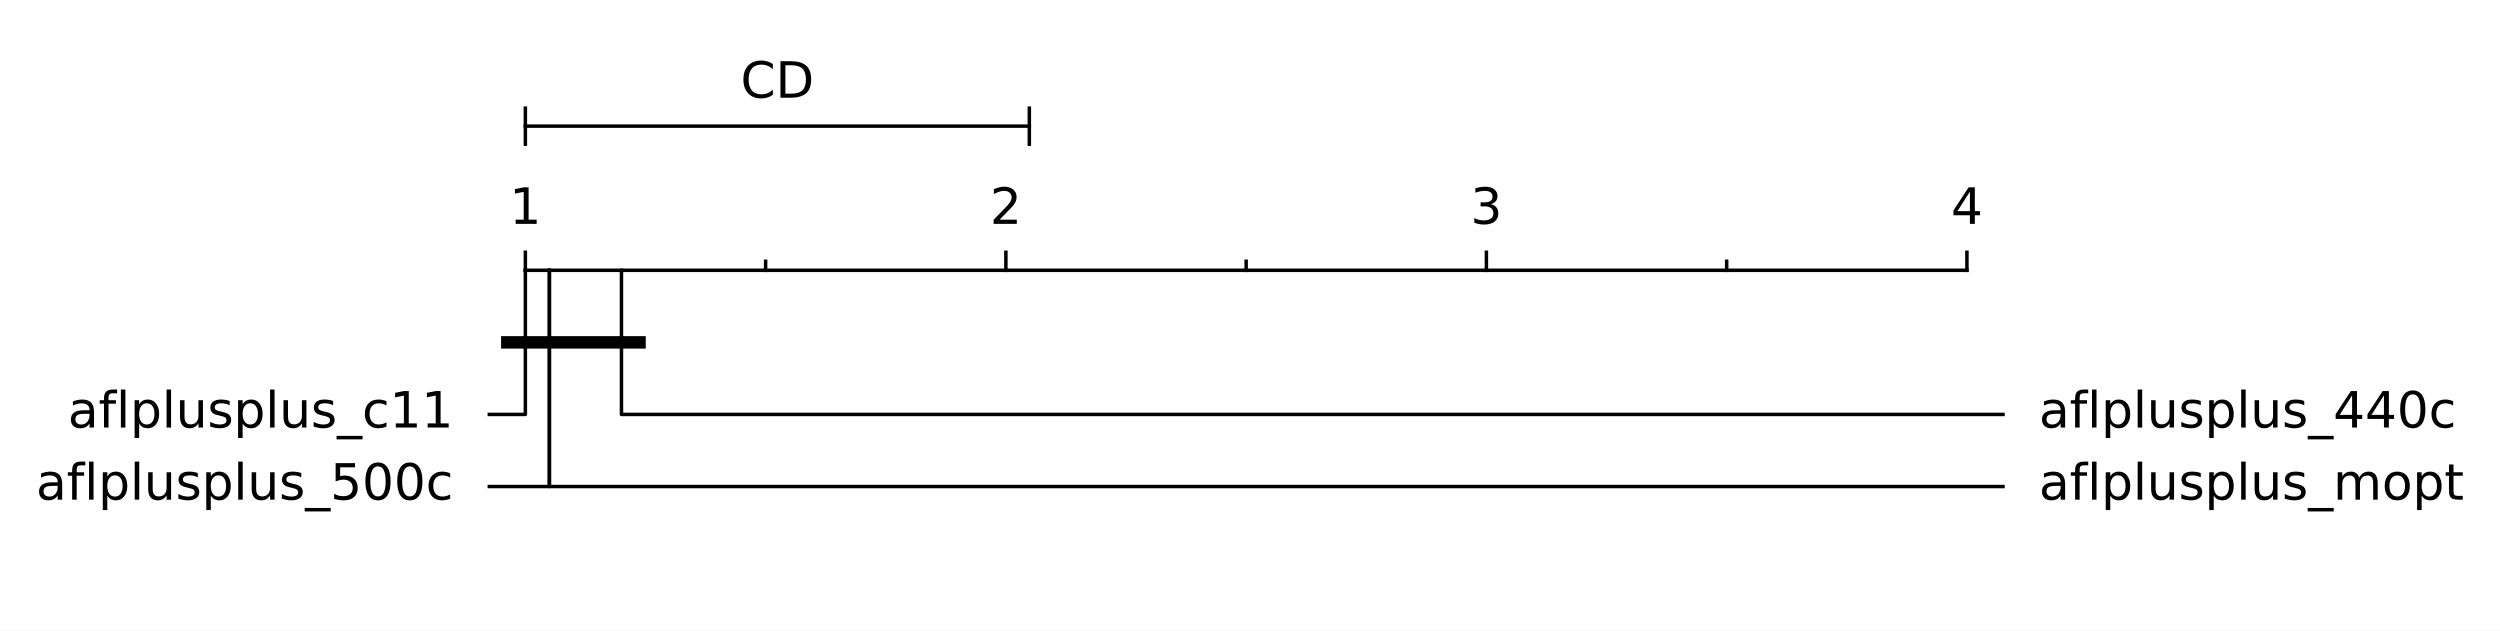
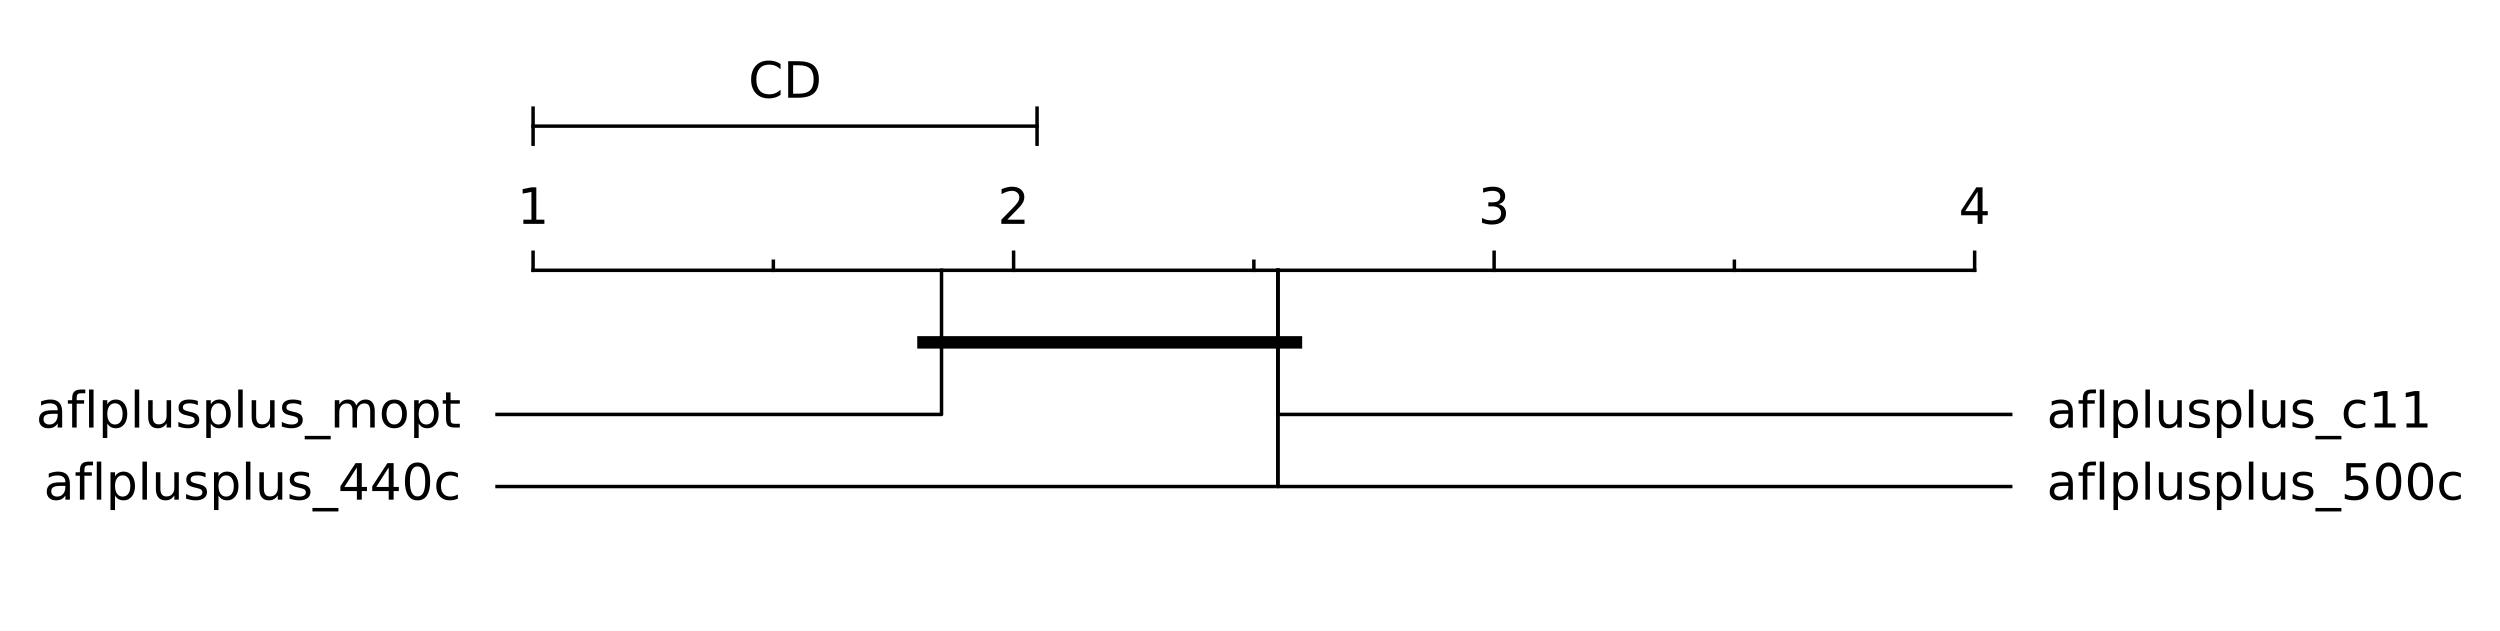
<svg xmlns="http://www.w3.org/2000/svg" xmlns:xlink="http://www.w3.org/1999/xlink" width="499.461pt" height="126pt" viewBox="0 0 499.461 126" version="1.1">
  <defs>
    <style type="text/css">*{stroke-linejoin: round; stroke-linecap: butt}</style>
  </defs>
  <g id="figure_1">
    <g id="patch_1">
      <path d="M 0 126  L 499.461 126  L 499.461 0  L 0 0  z " style="fill: #ffffff" />
    </g>
    <g id="axes_1">
      <g id="line2d_1">
-         <path d="M 32.959 7.2  L 464.959 118.8  " clip-path="url(#pf772bc30aa)" style="fill: none; stroke: #ffffff; stroke-width: 1.5; stroke-linecap: square" />
+         <path d="M 34.502 7.2  L 466.502 118.8  " clip-path="url(#p7d7481ed58)" style="fill: none; stroke: #ffffff; stroke-width: 1.5; stroke-linecap: square" />
      </g>
      <g id="line2d_2">
-         <path d="M 104.959 54  L 392.959 54  " clip-path="url(#pf772bc30aa)" style="fill: none; stroke: #000000; stroke-width: 0.7; stroke-linecap: square" />
+         <path d="M 106.502 54  L 394.502 54  " clip-path="url(#p7d7481ed58)" style="fill: none; stroke: #000000; stroke-width: 0.7; stroke-linecap: square" />
      </g>
      <g id="line2d_3">
-         <path d="M 104.959 50.4  L 104.959 54  " clip-path="url(#pf772bc30aa)" style="fill: none; stroke: #000000; stroke-width: 0.7; stroke-linecap: square" />
+         <path d="M 106.502 50.4  L 106.502 54  " clip-path="url(#p7d7481ed58)" style="fill: none; stroke: #000000; stroke-width: 0.7; stroke-linecap: square" />
      </g>
      <g id="line2d_4">
-         <path d="M 152.959 52.2  L 152.959 54  " clip-path="url(#pf772bc30aa)" style="fill: none; stroke: #000000; stroke-width: 0.7; stroke-linecap: square" />
+         <path d="M 154.502 52.2  L 154.502 54  " clip-path="url(#p7d7481ed58)" style="fill: none; stroke: #000000; stroke-width: 0.7; stroke-linecap: square" />
      </g>
      <g id="line2d_5">
-         <path d="M 200.959 50.4  L 200.959 54  " clip-path="url(#pf772bc30aa)" style="fill: none; stroke: #000000; stroke-width: 0.7; stroke-linecap: square" />
+         <path d="M 202.502 50.4  L 202.502 54  " clip-path="url(#p7d7481ed58)" style="fill: none; stroke: #000000; stroke-width: 0.7; stroke-linecap: square" />
      </g>
      <g id="line2d_6">
-         <path d="M 248.959 52.2  L 248.959 54  " clip-path="url(#pf772bc30aa)" style="fill: none; stroke: #000000; stroke-width: 0.7; stroke-linecap: square" />
+         <path d="M 250.502 52.2  L 250.502 54  " clip-path="url(#p7d7481ed58)" style="fill: none; stroke: #000000; stroke-width: 0.7; stroke-linecap: square" />
      </g>
      <g id="line2d_7">
-         <path d="M 296.959 50.4  L 296.959 54  " clip-path="url(#pf772bc30aa)" style="fill: none; stroke: #000000; stroke-width: 0.7; stroke-linecap: square" />
+         <path d="M 298.502 50.4  L 298.502 54  " clip-path="url(#p7d7481ed58)" style="fill: none; stroke: #000000; stroke-width: 0.7; stroke-linecap: square" />
      </g>
      <g id="line2d_8">
-         <path d="M 344.959 52.2  L 344.959 54  " clip-path="url(#pf772bc30aa)" style="fill: none; stroke: #000000; stroke-width: 0.7; stroke-linecap: square" />
+         <path d="M 346.502 52.2  L 346.502 54  " clip-path="url(#p7d7481ed58)" style="fill: none; stroke: #000000; stroke-width: 0.7; stroke-linecap: square" />
      </g>
      <g id="line2d_9">
-         <path d="M 392.959 50.4  L 392.959 54  " clip-path="url(#pf772bc30aa)" style="fill: none; stroke: #000000; stroke-width: 0.7; stroke-linecap: square" />
+         <path d="M 394.502 50.4  L 394.502 54  " clip-path="url(#p7d7481ed58)" style="fill: none; stroke: #000000; stroke-width: 0.7; stroke-linecap: square" />
      </g>
      <g id="line2d_10">
-         <path d="M 104.959 54  L 104.959 82.8  L 97.759 82.8  " clip-path="url(#pf772bc30aa)" style="fill: none; stroke: #000000; stroke-width: 0.7; stroke-linecap: square" />
+         <path d="M 188.102 54  L 188.102 82.8  L 99.302 82.8  " clip-path="url(#p7d7481ed58)" style="fill: none; stroke: #000000; stroke-width: 0.7; stroke-linecap: square" />
      </g>
      <g id="line2d_11">
-         <path d="M 109.759 54  L 109.759 97.2  L 97.759 97.2  " clip-path="url(#pf772bc30aa)" style="fill: none; stroke: #000000; stroke-width: 0.7; stroke-linecap: square" />
+         <path d="M 255.302 54  L 255.302 97.2  L 99.302 97.2  " clip-path="url(#p7d7481ed58)" style="fill: none; stroke: #000000; stroke-width: 0.7; stroke-linecap: square" />
      </g>
      <g id="line2d_12">
-         <path d="M 109.759 54  L 109.759 97.2  L 400.159 97.2  " clip-path="url(#pf772bc30aa)" style="fill: none; stroke: #000000; stroke-width: 0.7; stroke-linecap: square" />
+         <path d="M 255.302 54  L 255.302 97.2  L 401.702 97.2  " clip-path="url(#p7d7481ed58)" style="fill: none; stroke: #000000; stroke-width: 0.7; stroke-linecap: square" />
      </g>
      <g id="line2d_13">
-         <path d="M 124.159 54  L 124.159 82.8  L 400.159 82.8  " clip-path="url(#pf772bc30aa)" style="fill: none; stroke: #000000; stroke-width: 0.7; stroke-linecap: square" />
+         <path d="M 255.302 54  L 255.302 82.8  L 401.702 82.8  " clip-path="url(#p7d7481ed58)" style="fill: none; stroke: #000000; stroke-width: 0.7; stroke-linecap: square" />
      </g>
      <g id="line2d_14">
-         <path d="M 104.959 25.2  L 205.644 25.2  " clip-path="url(#pf772bc30aa)" style="fill: none; stroke: #000000; stroke-width: 0.7; stroke-linecap: square" />
+         <path d="M 106.502 25.2  L 207.187 25.2  " clip-path="url(#p7d7481ed58)" style="fill: none; stroke: #000000; stroke-width: 0.7; stroke-linecap: square" />
      </g>
      <g id="line2d_15">
-         <path d="M 104.959 28.8  L 104.959 21.6  " clip-path="url(#pf772bc30aa)" style="fill: none; stroke: #000000; stroke-width: 0.7; stroke-linecap: square" />
+         <path d="M 106.502 28.8  L 106.502 21.6  " clip-path="url(#p7d7481ed58)" style="fill: none; stroke: #000000; stroke-width: 0.7; stroke-linecap: square" />
      </g>
      <g id="line2d_16">
-         <path d="M 205.644 28.8  L 205.644 21.6  " clip-path="url(#pf772bc30aa)" style="fill: none; stroke: #000000; stroke-width: 0.7; stroke-linecap: square" />
+         <path d="M 207.187 28.8  L 207.187 21.6  " clip-path="url(#p7d7481ed58)" style="fill: none; stroke: #000000; stroke-width: 0.7; stroke-linecap: square" />
      </g>
      <g id="line2d_17">
-         <path d="M 101.359 68.4  L 127.759 68.4  " clip-path="url(#pf772bc30aa)" style="fill: none; stroke: #000000; stroke-width: 2.5; stroke-linecap: square" />
+         <path d="M 184.502 68.4  L 258.902 68.4  " clip-path="url(#p7d7481ed58)" style="fill: none; stroke: #000000; stroke-width: 2.5; stroke-linecap: square" />
      </g>
      <g id="text_1">
-         <g transform="translate(101.7781 44.72031) scale(0.1 -0.1)">
+         <g transform="translate(103.3203 44.72031) scale(0.1 -0.1)">
          <defs>
            <path id="DejaVuSans-31" d="M 794 531  L 1825 531  L 1825 4091  L 703 3866  L 703 4441  L 1819 4666  L 2450 4666  L 2450 531  L 3481 531  L 3481 0  L 794 0  L 794 531  z " transform="scale(0.015625)" />
          </defs>
          <use xlink:href="#DejaVuSans-31" />
        </g>
      </g>
      <g id="text_2">
-         <g transform="translate(197.7781 44.72031) scale(0.1 -0.1)">
+         <g transform="translate(199.3203 44.72031) scale(0.1 -0.1)">
          <defs>
            <path id="DejaVuSans-32" d="M 1228 531  L 3431 531  L 3431 0  L 469 0  L 469 531  Q 828 903 1448 1529  Q 2069 2156 2228 2338  Q 2531 2678 2651 2914  Q 2772 3150 2772 3378  Q 2772 3750 2511 3984  Q 2250 4219 1831 4219  Q 1534 4219 1204 4116  Q 875 4013 500 3803  L 500 4441  Q 881 4594 1212 4672  Q 1544 4750 1819 4750  Q 2544 4750 2975 4387  Q 3406 4025 3406 3419  Q 3406 3131 3298 2873  Q 3191 2616 2906 2266  Q 2828 2175 2409 1742  Q 1991 1309 1228 531  z " transform="scale(0.015625)" />
          </defs>
          <use xlink:href="#DejaVuSans-32" />
        </g>
      </g>
      <g id="text_3">
-         <g transform="translate(293.7781 44.72031) scale(0.1 -0.1)">
+         <g transform="translate(295.3203 44.72031) scale(0.1 -0.1)">
          <defs>
            <path id="DejaVuSans-33" d="M 2597 2516  Q 3050 2419 3304 2112  Q 3559 1806 3559 1356  Q 3559 666 3084 287  Q 2609 -91 1734 -91  Q 1441 -91 1130 -33  Q 819 25 488 141  L 488 750  Q 750 597 1062 519  Q 1375 441 1716 441  Q 2309 441 2620 675  Q 2931 909 2931 1356  Q 2931 1769 2642 2001  Q 2353 2234 1838 2234  L 1294 2234  L 1294 2753  L 1863 2753  Q 2328 2753 2575 2939  Q 2822 3125 2822 3475  Q 2822 3834 2567 4026  Q 2313 4219 1838 4219  Q 1578 4219 1281 4162  Q 984 4106 628 3988  L 628 4550  Q 988 4650 1302 4700  Q 1616 4750 1894 4750  Q 2613 4750 3031 4423  Q 3450 4097 3450 3541  Q 3450 3153 3228 2886  Q 3006 2619 2597 2516  z " transform="scale(0.015625)" />
          </defs>
          <use xlink:href="#DejaVuSans-33" />
        </g>
      </g>
      <g id="text_4">
-         <g transform="translate(389.7781 44.72031) scale(0.1 -0.1)">
+         <g transform="translate(391.3203 44.72031) scale(0.1 -0.1)">
          <defs>
            <path id="DejaVuSans-34" d="M 2419 4116  L 825 1625  L 2419 1625  L 2419 4116  z M 2253 4666  L 3047 4666  L 3047 1625  L 3713 1625  L 3713 1100  L 3047 1100  L 3047 0  L 2419 0  L 2419 1100  L 313 1100  L 313 1709  L 2253 4666  z " transform="scale(0.015625)" />
          </defs>
          <use xlink:href="#DejaVuSans-34" />
        </g>
      </g>
      <g id="text_5">
-         <g transform="translate(13.5625 85.42031) scale(0.1 -0.1)">
+         <g transform="translate(7.2 85.42031) scale(0.1 -0.1)">
          <defs>
            <path id="DejaVuSans-61" d="M 2194 1759  Q 1497 1759 1228 1600  Q 959 1441 959 1056  Q 959 750 1161 570  Q 1363 391 1709 391  Q 2188 391 2477 730  Q 2766 1069 2766 1631  L 2766 1759  L 2194 1759  z M 3341 1997  L 3341 0  L 2766 0  L 2766 531  Q 2569 213 2275 61  Q 1981 -91 1556 -91  Q 1019 -91 701 211  Q 384 513 384 1019  Q 384 1609 779 1909  Q 1175 2209 1959 2209  L 2766 2209  L 2766 2266  Q 2766 2663 2505 2880  Q 2244 3097 1772 3097  Q 1472 3097 1187 3025  Q 903 2953 641 2809  L 641 3341  Q 956 3463 1253 3523  Q 1550 3584 1831 3584  Q 2591 3584 2966 3190  Q 3341 2797 3341 1997  z " transform="scale(0.015625)" />
            <path id="DejaVuSans-66" d="M 2375 4863  L 2375 4384  L 1825 4384  Q 1516 4384 1395 4259  Q 1275 4134 1275 3809  L 1275 3500  L 2222 3500  L 2222 3053  L 1275 3053  L 1275 0  L 697 0  L 697 3053  L 147 3053  L 147 3500  L 697 3500  L 697 3744  Q 697 4328 969 4595  Q 1241 4863 1831 4863  L 2375 4863  z " transform="scale(0.015625)" />
            <path id="DejaVuSans-6c" d="M 603 4863  L 1178 4863  L 1178 0  L 603 0  L 603 4863  z " transform="scale(0.015625)" />
            <path id="DejaVuSans-70" d="M 1159 525  L 1159 -1331  L 581 -1331  L 581 3500  L 1159 3500  L 1159 2969  Q 1341 3281 1617 3432  Q 1894 3584 2278 3584  Q 2916 3584 3314 3078  Q 3713 2572 3713 1747  Q 3713 922 3314 415  Q 2916 -91 2278 -91  Q 1894 -91 1617 61  Q 1341 213 1159 525  z M 3116 1747  Q 3116 2381 2855 2742  Q 2594 3103 2138 3103  Q 1681 3103 1420 2742  Q 1159 2381 1159 1747  Q 1159 1113 1420 752  Q 1681 391 2138 391  Q 2594 391 2855 752  Q 3116 1113 3116 1747  z " transform="scale(0.015625)" />
            <path id="DejaVuSans-75" d="M 544 1381  L 544 3500  L 1119 3500  L 1119 1403  Q 1119 906 1312 657  Q 1506 409 1894 409  Q 2359 409 2629 706  Q 2900 1003 2900 1516  L 2900 3500  L 3475 3500  L 3475 0  L 2900 0  L 2900 538  Q 2691 219 2414 64  Q 2138 -91 1772 -91  Q 1169 -91 856 284  Q 544 659 544 1381  z M 1991 3584  L 1991 3584  z " transform="scale(0.015625)" />
            <path id="DejaVuSans-73" d="M 2834 3397  L 2834 2853  Q 2591 2978 2328 3040  Q 2066 3103 1784 3103  Q 1356 3103 1142 2972  Q 928 2841 928 2578  Q 928 2378 1081 2264  Q 1234 2150 1697 2047  L 1894 2003  Q 2506 1872 2764 1633  Q 3022 1394 3022 966  Q 3022 478 2636 193  Q 2250 -91 1575 -91  Q 1294 -91 989 -36  Q 684 19 347 128  L 347 722  Q 666 556 975 473  Q 1284 391 1588 391  Q 1994 391 2212 530  Q 2431 669 2431 922  Q 2431 1156 2273 1281  Q 2116 1406 1581 1522  L 1381 1569  Q 847 1681 609 1914  Q 372 2147 372 2553  Q 372 3047 722 3315  Q 1072 3584 1716 3584  Q 2034 3584 2315 3537  Q 2597 3491 2834 3397  z " transform="scale(0.015625)" />
            <path id="DejaVuSans-5f" d="M 3263 -1063  L 3263 -1509  L -63 -1509  L -63 -1063  L 3263 -1063  z " transform="scale(0.015625)" />
+             <path id="DejaVuSans-6d" d="M 3328 2828  Q 3544 3216 3844 3400  Q 4144 3584 4550 3584  Q 5097 3584 5394 3201  Q 5691 2819 5691 2113  L 5691 0  L 5113 0  L 5113 2094  Q 5113 2597 4934 2840  Q 4756 3084 4391 3084  Q 3944 3084 3684 2787  Q 3425 2491 3425 1978  L 3425 0  L 2847 0  L 2847 2094  Q 2847 2600 2669 2842  Q 2491 3084 2119 3084  Q 1678 3084 1418 2786  Q 1159 2488 1159 1978  L 1159 0  L 581 0  L 581 3500  L 1159 3500  L 1159 2956  Q 1356 3278 1631 3431  Q 1906 3584 2284 3584  Q 2666 3584 2933 3390  Q 3200 3197 3328 2828  z " transform="scale(0.015625)" />
+             <path id="DejaVuSans-6f" d="M 1959 3097  Q 1497 3097 1228 2736  Q 959 2375 959 1747  Q 959 1119 1226 758  Q 1494 397 1959 397  Q 2419 397 2687 759  Q 2956 1122 2956 1747  Q 2956 2369 2687 2733  Q 2419 3097 1959 3097  z M 1959 3584  Q 2709 3584 3137 3096  Q 3566 2609 3566 1747  Q 3566 888 3137 398  Q 2709 -91 1959 -91  Q 1206 -91 779 398  Q 353 888 353 1747  Q 353 2609 779 3096  Q 1206 3584 1959 3584  z " transform="scale(0.015625)" />
+             <path id="DejaVuSans-74" d="M 1172 4494  L 1172 3500  L 2356 3500  L 2356 3053  L 1172 3053  L 1172 1153  Q 1172 725 1289 603  Q 1406 481 1766 481  L 2356 481  L 2356 0  L 1766 0  Q 1100 0 847 248  Q 594 497 594 1153  L 594 3053  L 172 3053  L 172 3500  L 594 3500  L 594 4494  L 1172 4494  z " transform="scale(0.015625)" />
+           </defs>
+           <use xlink:href="#DejaVuSans-61" />
+           <use xlink:href="#DejaVuSans-66" transform="translate(61.2793 0)" />
+           <use xlink:href="#DejaVuSans-6c" transform="translate(96.48438 0)" />
+           <use xlink:href="#DejaVuSans-70" transform="translate(124.2676 0)" />
+           <use xlink:href="#DejaVuSans-6c" transform="translate(187.7441 0)" />
+           <use xlink:href="#DejaVuSans-75" transform="translate(215.5273 0)" />
+           <use xlink:href="#DejaVuSans-73" transform="translate(278.9062 0)" />
+           <use xlink:href="#DejaVuSans-70" transform="translate(331.0059 0)" />
+           <use xlink:href="#DejaVuSans-6c" transform="translate(394.4824 0)" />
+           <use xlink:href="#DejaVuSans-75" transform="translate(422.2656 0)" />
+           <use xlink:href="#DejaVuSans-73" transform="translate(485.6445 0)" />
+           <use xlink:href="#DejaVuSans-5f" transform="translate(537.7441 0)" />
+           <use xlink:href="#DejaVuSans-6d" transform="translate(587.7441 0)" />
+           <use xlink:href="#DejaVuSans-6f" transform="translate(685.1562 0)" />
+           <use xlink:href="#DejaVuSans-70" transform="translate(746.3379 0)" />
+           <use xlink:href="#DejaVuSans-74" transform="translate(809.8145 0)" />
+         </g>
+       </g>
+       <g id="text_6">
+         <g transform="translate(8.742188 99.82031) scale(0.1 -0.1)">
+           <defs>
+             <path id="DejaVuSans-30" d="M 2034 4250  Q 1547 4250 1301 3770  Q 1056 3291 1056 2328  Q 1056 1369 1301 889  Q 1547 409 2034 409  Q 2525 409 2770 889  Q 3016 1369 3016 2328  Q 3016 3291 2770 3770  Q 2525 4250 2034 4250  z M 2034 4750  Q 2819 4750 3233 4129  Q 3647 3509 3647 2328  Q 3647 1150 3233 529  Q 2819 -91 2034 -91  Q 1250 -91 836 529  Q 422 1150 422 2328  Q 422 3509 836 4129  Q 1250 4750 2034 4750  z " transform="scale(0.015625)" />
            <path id="DejaVuSans-63" d="M 3122 3366  L 3122 2828  Q 2878 2963 2633 3030  Q 2388 3097 2138 3097  Q 1578 3097 1268 2742  Q 959 2388 959 1747  Q 959 1106 1268 751  Q 1578 397 2138 397  Q 2388 397 2633 464  Q 2878 531 3122 666  L 3122 134  Q 2881 22 2623 -34  Q 2366 -91 2075 -91  Q 1284 -91 818 406  Q 353 903 353 1747  Q 353 2603 823 3093  Q 1294 3584 2113 3584  Q 2378 3584 2631 3529  Q 2884 3475 3122 3366  z " transform="scale(0.015625)" />
          </defs>
          <use xlink:href="#DejaVuSans-61" />
          <use xlink:href="#DejaVuSans-66" transform="translate(61.2793 0)" />
          <use xlink:href="#DejaVuSans-6c" transform="translate(96.48438 0)" />
          <use xlink:href="#DejaVuSans-70" transform="translate(124.2676 0)" />
          <use xlink:href="#DejaVuSans-6c" transform="translate(187.7441 0)" />
          <use xlink:href="#DejaVuSans-75" transform="translate(215.5273 0)" />
          <use xlink:href="#DejaVuSans-73" transform="translate(278.9062 0)" />
          <use xlink:href="#DejaVuSans-70" transform="translate(331.0059 0)" />
          <use xlink:href="#DejaVuSans-6c" transform="translate(394.4824 0)" />
          <use xlink:href="#DejaVuSans-75" transform="translate(422.2656 0)" />
          <use xlink:href="#DejaVuSans-73" transform="translate(485.6445 0)" />
          <use xlink:href="#DejaVuSans-5f" transform="translate(537.7441 0)" />
-           <use xlink:href="#DejaVuSans-63" transform="translate(587.7441 0)" />
-           <use xlink:href="#DejaVuSans-31" transform="translate(642.7246 0)" />
-           <use xlink:href="#DejaVuSans-31" transform="translate(706.3477 0)" />
-         </g>
-       </g>
-       <g id="text_6">
-         <g transform="translate(7.2 99.82031) scale(0.1 -0.1)">
+           <use xlink:href="#DejaVuSans-34" transform="translate(587.7441 0)" />
+           <use xlink:href="#DejaVuSans-34" transform="translate(651.3672 0)" />
+           <use xlink:href="#DejaVuSans-30" transform="translate(714.9902 0)" />
+           <use xlink:href="#DejaVuSans-63" transform="translate(778.6133 0)" />
+         </g>
+       </g>
+       <g id="text_7">
+         <g transform="translate(408.9016 99.82031) scale(0.1 -0.1)">
          <defs>
            <path id="DejaVuSans-35" d="M 691 4666  L 3169 4666  L 3169 4134  L 1269 4134  L 1269 2991  Q 1406 3038 1543 3061  Q 1681 3084 1819 3084  Q 2600 3084 3056 2656  Q 3513 2228 3513 1497  Q 3513 744 3044 326  Q 2575 -91 1722 -91  Q 1428 -91 1123 -41  Q 819 9 494 109  L 494 744  Q 775 591 1075 516  Q 1375 441 1709 441  Q 2250 441 2565 725  Q 2881 1009 2881 1497  Q 2881 1984 2565 2268  Q 2250 2553 1709 2553  Q 1456 2553 1204 2497  Q 953 2441 691 2322  L 691 4666  z " transform="scale(0.015625)" />
-             <path id="DejaVuSans-30" d="M 2034 4250  Q 1547 4250 1301 3770  Q 1056 3291 1056 2328  Q 1056 1369 1301 889  Q 1547 409 2034 409  Q 2525 409 2770 889  Q 3016 1369 3016 2328  Q 3016 3291 2770 3770  Q 2525 4250 2034 4250  z M 2034 4750  Q 2819 4750 3233 4129  Q 3647 3509 3647 2328  Q 3647 1150 3233 529  Q 2819 -91 2034 -91  Q 1250 -91 836 529  Q 422 1150 422 2328  Q 422 3509 836 4129  Q 1250 4750 2034 4750  z " transform="scale(0.015625)" />
          </defs>
          <use xlink:href="#DejaVuSans-61" />
          <use xlink:href="#DejaVuSans-66" transform="translate(61.2793 0)" />
          <use xlink:href="#DejaVuSans-6c" transform="translate(96.48438 0)" />
          <use xlink:href="#DejaVuSans-70" transform="translate(124.2676 0)" />
          <use xlink:href="#DejaVuSans-6c" transform="translate(187.7441 0)" />
          <use xlink:href="#DejaVuSans-75" transform="translate(215.5273 0)" />
          <use xlink:href="#DejaVuSans-73" transform="translate(278.9062 0)" />
          <use xlink:href="#DejaVuSans-70" transform="translate(331.0059 0)" />
          <use xlink:href="#DejaVuSans-6c" transform="translate(394.4824 0)" />
          <use xlink:href="#DejaVuSans-75" transform="translate(422.2656 0)" />
          <use xlink:href="#DejaVuSans-73" transform="translate(485.6445 0)" />
          <use xlink:href="#DejaVuSans-5f" transform="translate(537.7441 0)" />
          <use xlink:href="#DejaVuSans-35" transform="translate(587.7441 0)" />
          <use xlink:href="#DejaVuSans-30" transform="translate(651.3672 0)" />
          <use xlink:href="#DejaVuSans-30" transform="translate(714.9902 0)" />
          <use xlink:href="#DejaVuSans-63" transform="translate(778.6133 0)" />
        </g>
      </g>
-       <g id="text_7">
-         <g transform="translate(407.3594 99.82031) scale(0.1 -0.1)">
-           <defs>
-             <path id="DejaVuSans-6d" d="M 3328 2828  Q 3544 3216 3844 3400  Q 4144 3584 4550 3584  Q 5097 3584 5394 3201  Q 5691 2819 5691 2113  L 5691 0  L 5113 0  L 5113 2094  Q 5113 2597 4934 2840  Q 4756 3084 4391 3084  Q 3944 3084 3684 2787  Q 3425 2491 3425 1978  L 3425 0  L 2847 0  L 2847 2094  Q 2847 2600 2669 2842  Q 2491 3084 2119 3084  Q 1678 3084 1418 2786  Q 1159 2488 1159 1978  L 1159 0  L 581 0  L 581 3500  L 1159 3500  L 1159 2956  Q 1356 3278 1631 3431  Q 1906 3584 2284 3584  Q 2666 3584 2933 3390  Q 3200 3197 3328 2828  z " transform="scale(0.015625)" />
-             <path id="DejaVuSans-6f" d="M 1959 3097  Q 1497 3097 1228 2736  Q 959 2375 959 1747  Q 959 1119 1226 758  Q 1494 397 1959 397  Q 2419 397 2687 759  Q 2956 1122 2956 1747  Q 2956 2369 2687 2733  Q 2419 3097 1959 3097  z M 1959 3584  Q 2709 3584 3137 3096  Q 3566 2609 3566 1747  Q 3566 888 3137 398  Q 2709 -91 1959 -91  Q 1206 -91 779 398  Q 353 888 353 1747  Q 353 2609 779 3096  Q 1206 3584 1959 3584  z " transform="scale(0.015625)" />
-             <path id="DejaVuSans-74" d="M 1172 4494  L 1172 3500  L 2356 3500  L 2356 3053  L 1172 3053  L 1172 1153  Q 1172 725 1289 603  Q 1406 481 1766 481  L 2356 481  L 2356 0  L 1766 0  Q 1100 0 847 248  Q 594 497 594 1153  L 594 3053  L 172 3053  L 172 3500  L 594 3500  L 594 4494  L 1172 4494  z " transform="scale(0.015625)" />
-           </defs>
-           <use xlink:href="#DejaVuSans-61" />
-           <use xlink:href="#DejaVuSans-66" transform="translate(61.2793 0)" />
-           <use xlink:href="#DejaVuSans-6c" transform="translate(96.48438 0)" />
-           <use xlink:href="#DejaVuSans-70" transform="translate(124.2676 0)" />
-           <use xlink:href="#DejaVuSans-6c" transform="translate(187.7441 0)" />
-           <use xlink:href="#DejaVuSans-75" transform="translate(215.5273 0)" />
-           <use xlink:href="#DejaVuSans-73" transform="translate(278.9062 0)" />
-           <use xlink:href="#DejaVuSans-70" transform="translate(331.0059 0)" />
-           <use xlink:href="#DejaVuSans-6c" transform="translate(394.4824 0)" />
-           <use xlink:href="#DejaVuSans-75" transform="translate(422.2656 0)" />
-           <use xlink:href="#DejaVuSans-73" transform="translate(485.6445 0)" />
-           <use xlink:href="#DejaVuSans-5f" transform="translate(537.7441 0)" />
-           <use xlink:href="#DejaVuSans-6d" transform="translate(587.7441 0)" />
-           <use xlink:href="#DejaVuSans-6f" transform="translate(685.1562 0)" />
-           <use xlink:href="#DejaVuSans-70" transform="translate(746.3379 0)" />
-           <use xlink:href="#DejaVuSans-74" transform="translate(809.8145 0)" />
-         </g>
-       </g>
      <g id="text_8">
-         <g transform="translate(407.3594 85.42031) scale(0.1 -0.1)">
-           <use xlink:href="#DejaVuSans-61" />
-           <use xlink:href="#DejaVuSans-66" transform="translate(61.2793 0)" />
-           <use xlink:href="#DejaVuSans-6c" transform="translate(96.48438 0)" />
-           <use xlink:href="#DejaVuSans-70" transform="translate(124.2676 0)" />
-           <use xlink:href="#DejaVuSans-6c" transform="translate(187.7441 0)" />
-           <use xlink:href="#DejaVuSans-75" transform="translate(215.5273 0)" />
-           <use xlink:href="#DejaVuSans-73" transform="translate(278.9062 0)" />
-           <use xlink:href="#DejaVuSans-70" transform="translate(331.0059 0)" />
-           <use xlink:href="#DejaVuSans-6c" transform="translate(394.4824 0)" />
-           <use xlink:href="#DejaVuSans-75" transform="translate(422.2656 0)" />
-           <use xlink:href="#DejaVuSans-73" transform="translate(485.6445 0)" />
-           <use xlink:href="#DejaVuSans-5f" transform="translate(537.7441 0)" />
-           <use xlink:href="#DejaVuSans-34" transform="translate(587.7441 0)" />
-           <use xlink:href="#DejaVuSans-34" transform="translate(651.3672 0)" />
-           <use xlink:href="#DejaVuSans-30" transform="translate(714.9902 0)" />
-           <use xlink:href="#DejaVuSans-63" transform="translate(778.6133 0)" />
+         <g transform="translate(408.9016 85.42031) scale(0.1 -0.1)">
+           <use xlink:href="#DejaVuSans-61" />
+           <use xlink:href="#DejaVuSans-66" transform="translate(61.2793 0)" />
+           <use xlink:href="#DejaVuSans-6c" transform="translate(96.48438 0)" />
+           <use xlink:href="#DejaVuSans-70" transform="translate(124.2676 0)" />
+           <use xlink:href="#DejaVuSans-6c" transform="translate(187.7441 0)" />
+           <use xlink:href="#DejaVuSans-75" transform="translate(215.5273 0)" />
+           <use xlink:href="#DejaVuSans-73" transform="translate(278.9062 0)" />
+           <use xlink:href="#DejaVuSans-70" transform="translate(331.0059 0)" />
+           <use xlink:href="#DejaVuSans-6c" transform="translate(394.4824 0)" />
+           <use xlink:href="#DejaVuSans-75" transform="translate(422.2656 0)" />
+           <use xlink:href="#DejaVuSans-73" transform="translate(485.6445 0)" />
+           <use xlink:href="#DejaVuSans-5f" transform="translate(537.7441 0)" />
+           <use xlink:href="#DejaVuSans-63" transform="translate(587.7441 0)" />
+           <use xlink:href="#DejaVuSans-31" transform="translate(642.7246 0)" />
+           <use xlink:href="#DejaVuSans-31" transform="translate(706.3477 0)" />
        </g>
      </g>
      <g id="text_9">
-         <g transform="translate(147.9605 19.52031) scale(0.1 -0.1)">
+         <g transform="translate(149.5027 19.52031) scale(0.1 -0.1)">
          <defs>
            <path id="DejaVuSans-43" d="M 4122 4306  L 4122 3641  Q 3803 3938 3442 4084  Q 3081 4231 2675 4231  Q 1875 4231 1450 3742  Q 1025 3253 1025 2328  Q 1025 1406 1450 917  Q 1875 428 2675 428  Q 3081 428 3442 575  Q 3803 722 4122 1019  L 4122 359  Q 3791 134 3420 21  Q 3050 -91 2638 -91  Q 1578 -91 968 557  Q 359 1206 359 2328  Q 359 3453 968 4101  Q 1578 4750 2638 4750  Q 3056 4750 3426 4639  Q 3797 4528 4122 4306  z " transform="scale(0.015625)" />
            <path id="DejaVuSans-44" d="M 1259 4147  L 1259 519  L 2022 519  Q 2988 519 3436 956  Q 3884 1394 3884 2338  Q 3884 3275 3436 3711  Q 2988 4147 2022 4147  L 1259 4147  z M 628 4666  L 1925 4666  Q 3281 4666 3915 4102  Q 4550 3538 4550 2338  Q 4550 1131 3912 565  Q 3275 0 1925 0  L 628 0  L 628 4666  z " transform="scale(0.015625)" />
          </defs>
          <use xlink:href="#DejaVuSans-43" />
          <use xlink:href="#DejaVuSans-44" transform="translate(69.82422 0)" />
        </g>
      </g>
    </g>
  </g>
  <defs>
-     <clipPath id="pf772bc30aa">
-       <rect x="32.959" y="7.2" width="432" height="111.6" />
+     <clipPath id="p7d7481ed58">
+       <rect x="34.502" y="7.2" width="432" height="111.6" />
    </clipPath>
  </defs>
</svg>
